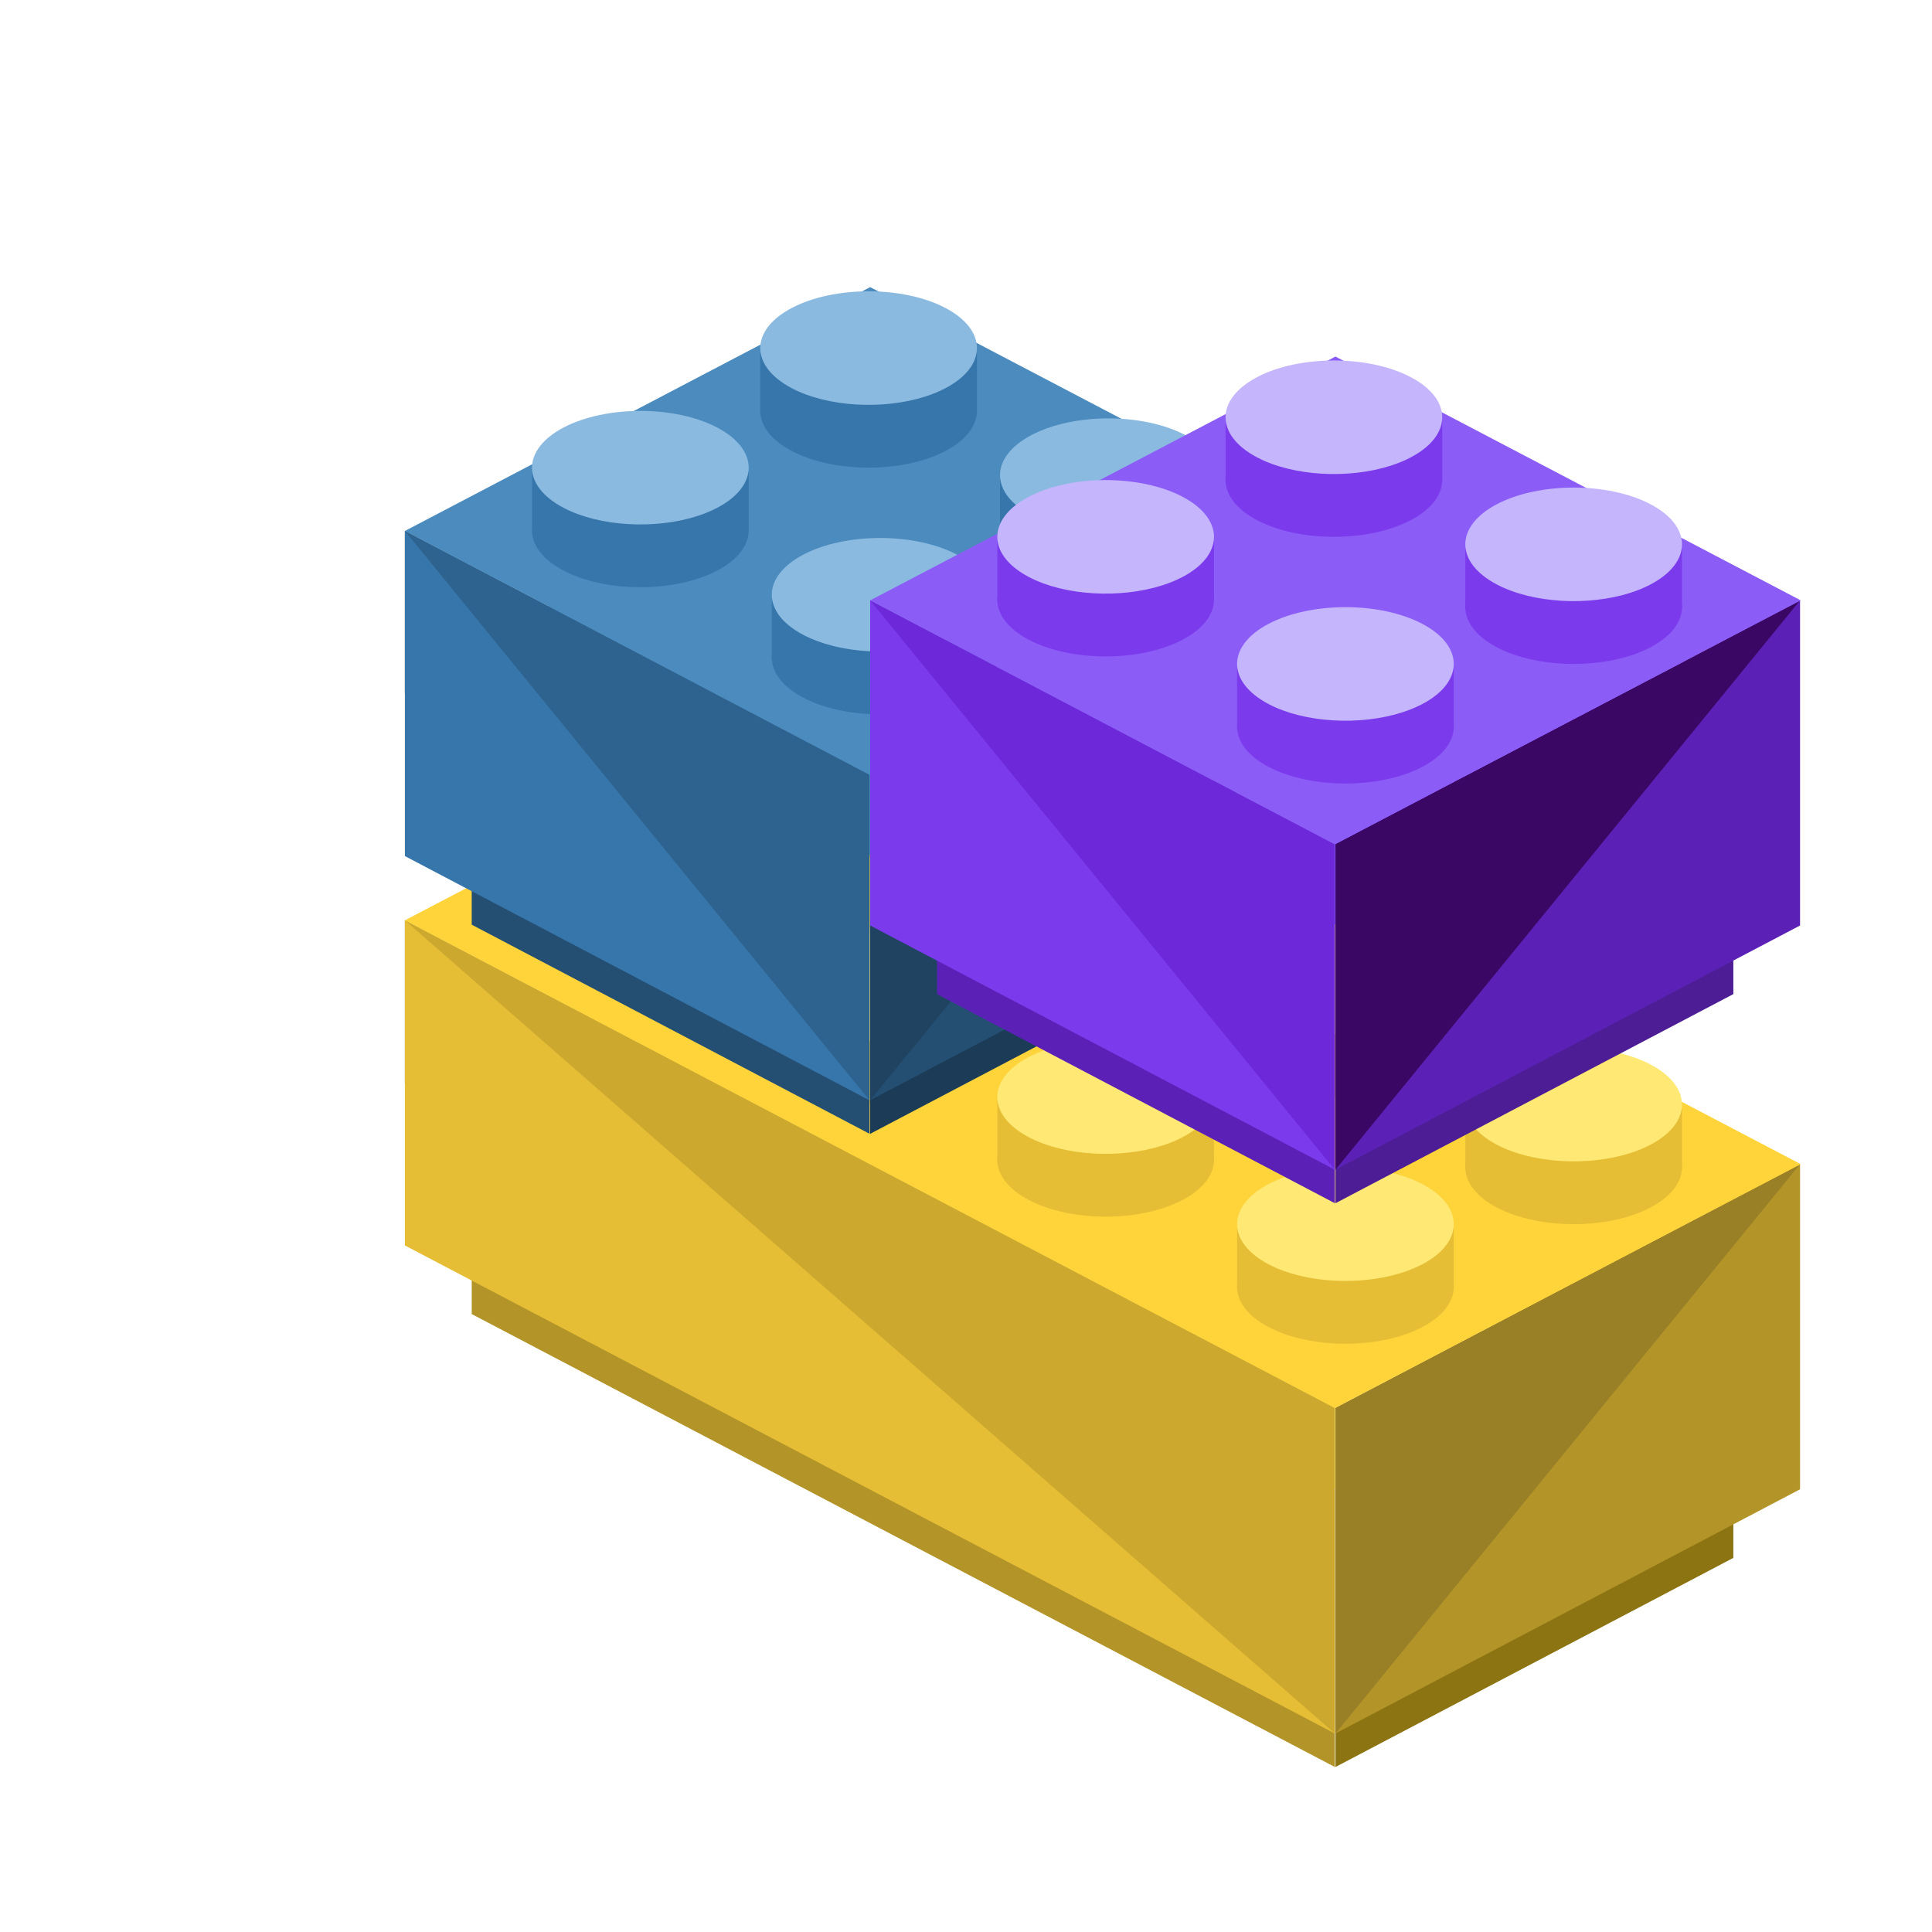
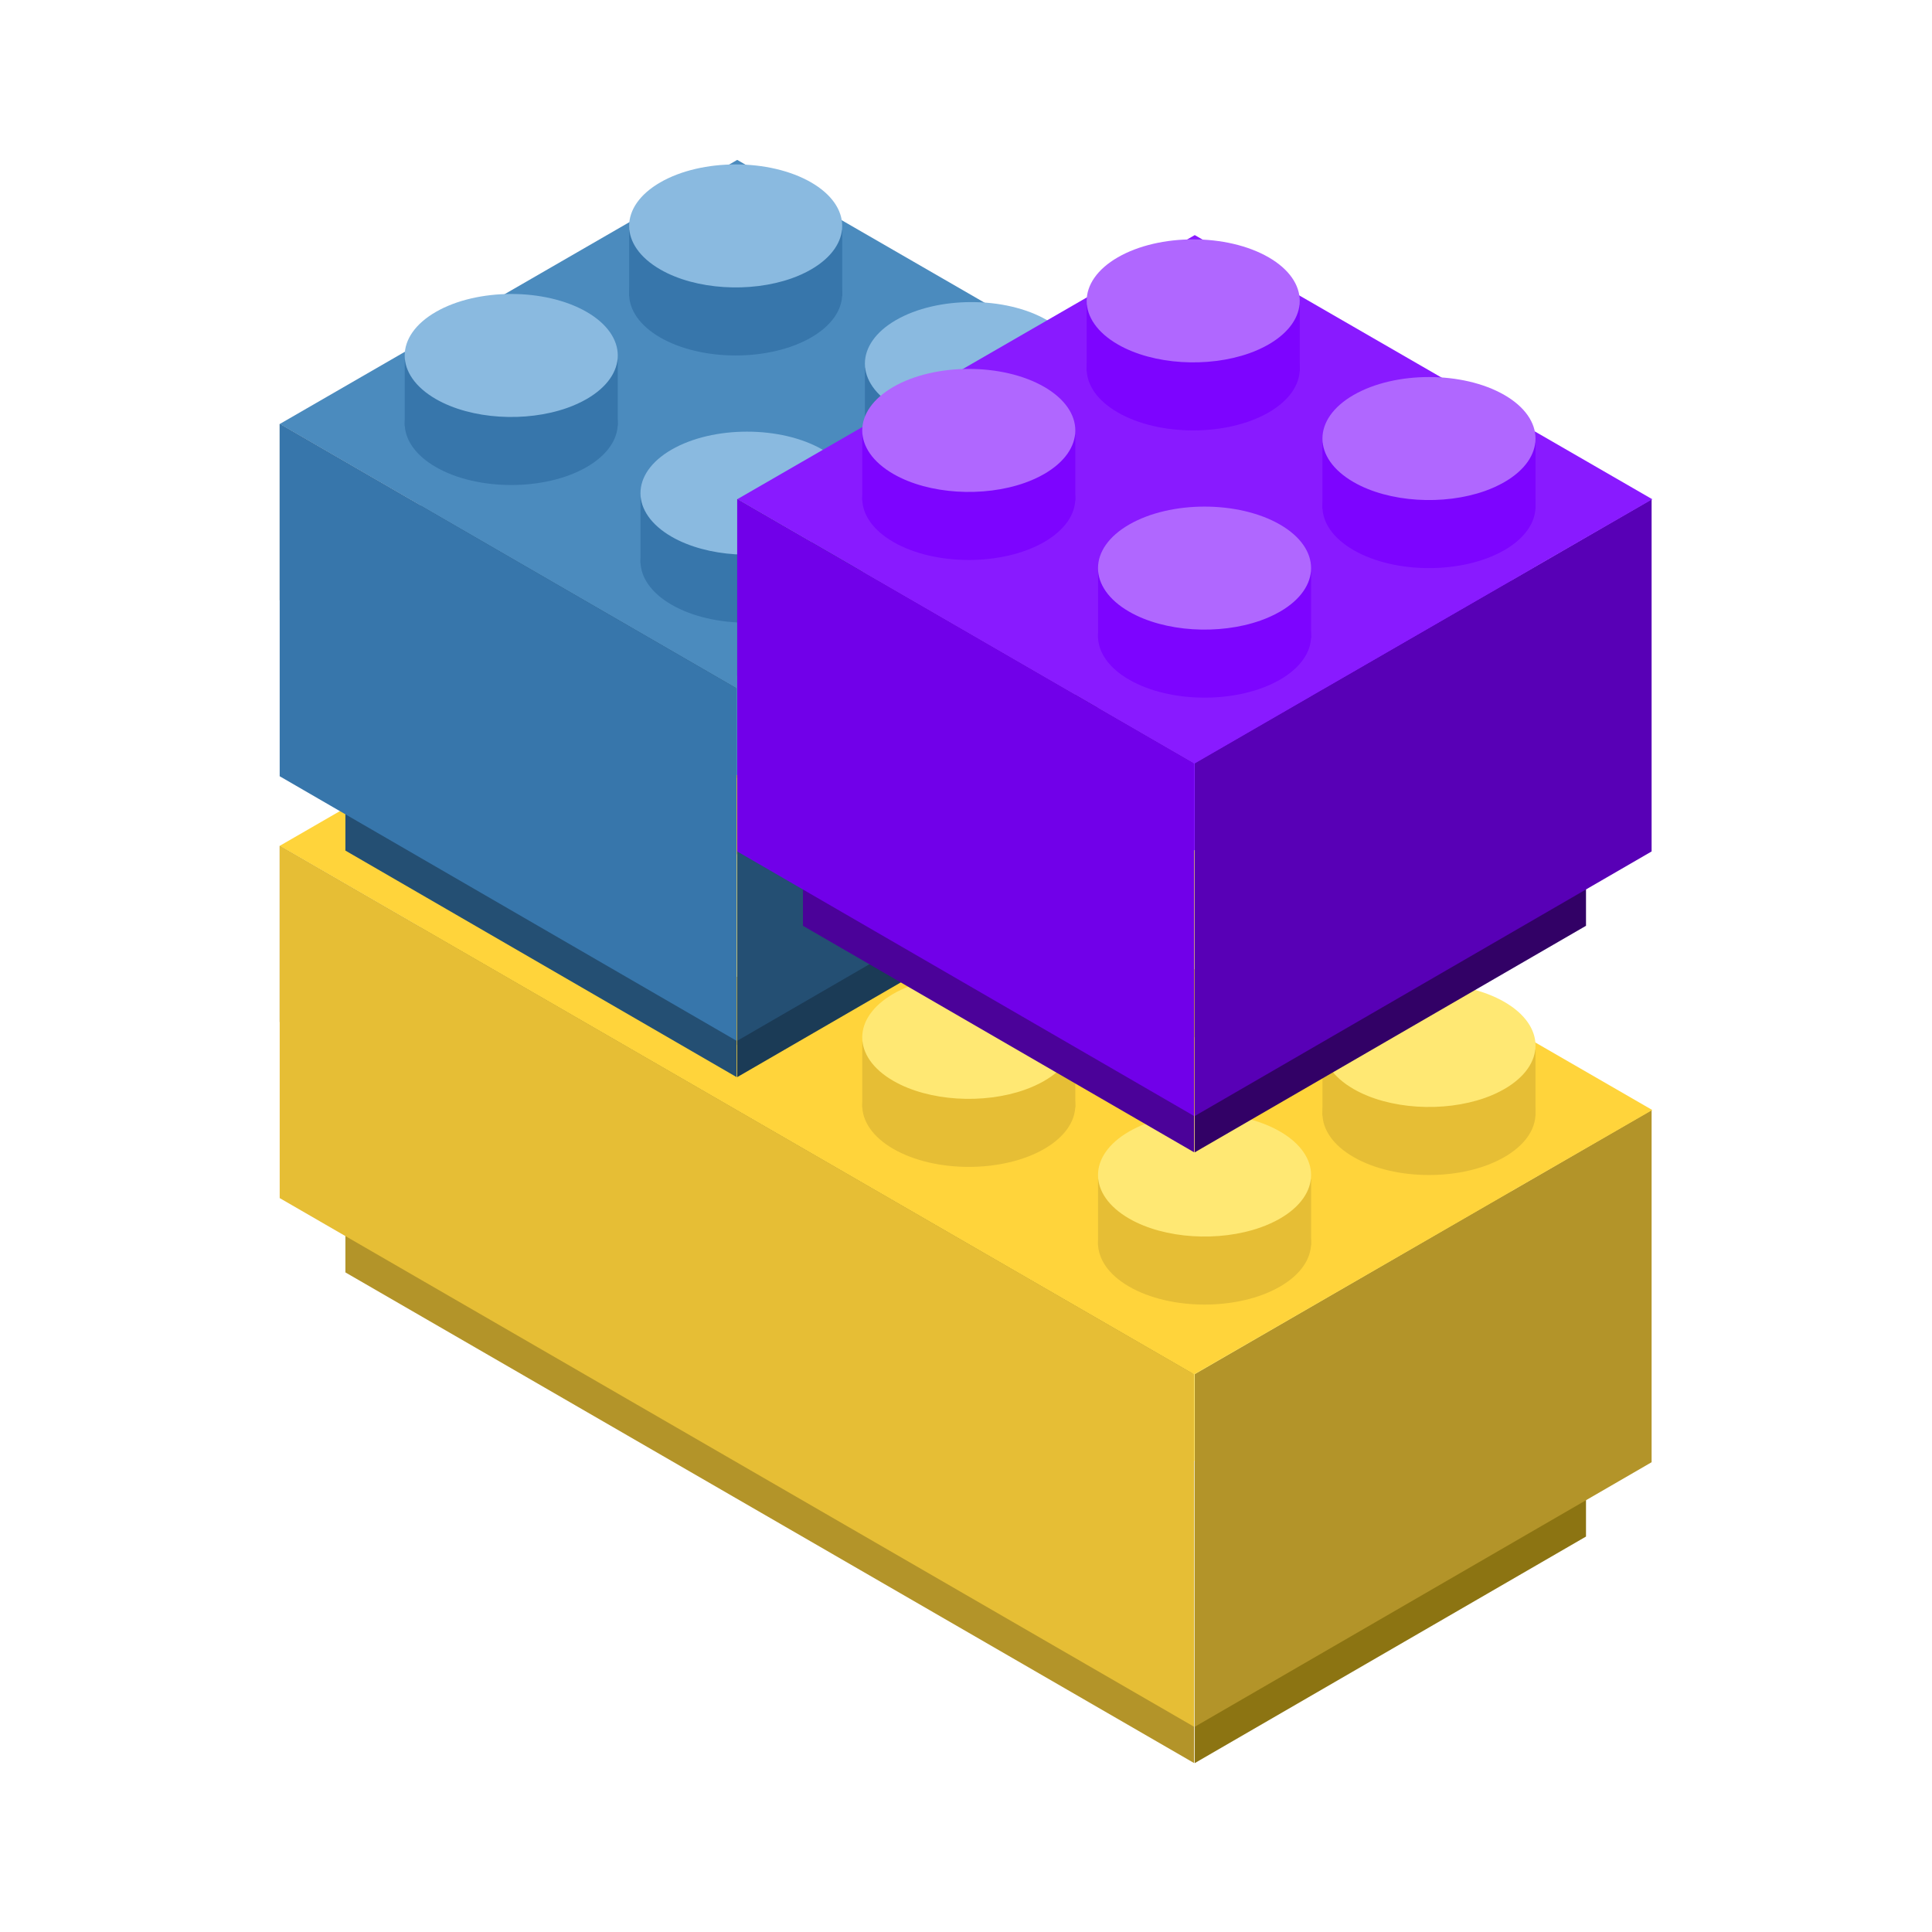
- <svg xmlns="http://www.w3.org/2000/svg" version="1.1" id="Layer_1" x="0px" y="0px" width="130px" height="130px" viewBox="6 0 118 130" preserveAspectRatio="none" enable-background="new 0 0 130 130">
-   <g transform="matrix(0.65, 0, 0, 0.65, 16.89748, -7.586796)">
+ <svg xmlns="http://www.w3.org/2000/svg" width="128" height="128" viewBox="13.357 9.389 120 120" preserveAspectRatio="xMidYMid meet">
+   <g transform="matrix(0.6500001, 0, 0, 0.6500001, 16.89748, -7.586796)">
    <g transform="translate(0, 40.351)">
      <g>
        <g>
          <polyline fill="#66550D" points="27.559,92.941 27.559,78.53 108.664,125.388" />
          <path fill="#FFF0A3" d="M108.664,125.388" />
        </g>
        <g>
          <polygon fill="#B39429" points="27.559,78.53 27.559,92.941 27.559,107.353 108.664,154.241 108.664,139.831 108.664,139.799 108.664,125.388" />
          <path fill="#CCA92E" d="M108.664,139.799" />
          <polygon fill="#8C7412" points="108.721,125.388 108.721,139.799 108.721,139.831 108.721,154.241 146.106,132.594 146.106,118.182 146.106,103.771" />
        </g>
        <g>
          <path fill="#CCA92E" d="M108.664,154.209" />
        </g>
        <polygon fill="#FFE873" points="27.559,78.53 108.664,125.388 123.688,116.728 146.162,103.771 65,56.915" />
      </g>
      <g>
        <g>
          <polyline fill="#66550D" points="21.279,83.423 21.279,66.594 108.655,117.077" />
          <path fill="#FFF0A3" d="M108.655,117.077" />
        </g>
        <g>
          <polygon fill="#E6BE35" points="21.279,66.594 21.279,83.423 21.279,100.25 108.655,150.769 108.655,133.941 108.655,133.904 108.655,117.077" />
-           <polyline fill="#CCA92E" points="108.655,150.769 108.655,133.941 108.655,133.904 108.655,117.077 21.279,66.594" />
          <path fill="#CCA92E" d="M108.655,133.904" />
          <polygon fill="#B39429" points="108.721,117.077 108.721,133.904 108.721,133.941 108.721,150.769 152.375,125.491 152.375,108.664 152.375,91.835" />
-           <polyline fill="#997F26" points="152.375,91.835 108.721,117.077 108.721,133.904 108.721,133.941 108.721,150.769" />
        </g>
        <g>
          <path fill="#CCA92E" d="M108.655,150.732" />
        </g>
        <polygon fill="#FFD43B" points="21.279,66.594 108.655,117.077 126.198,106.964 152.442,91.835 65,41.353" />
      </g>
      <g transform="matrix(1, 0, 0, 1, 0, 40.43603)">
        <g>
          <path fill="#E6BE35" d="M36.199,30.327c3.965,2.29,10.449,2.29,14.414,0c3.963-2.288,3.963-6.033,0-8.321c-3.965-2.289-10.449-2.289-14.414,0C32.234,24.294,32.234,28.039,36.199,30.327z" />
          <rect x="33.227" y="20.077" fill="#E6BE35" width="20.359" height="6.289" />
        </g>
        <g>
          <path fill="#E6BE35" d="M58.729,43.483c3.965,2.29,10.449,2.29,14.414,0c3.963-2.288,3.963-6.033,0-8.321c-3.965-2.289-10.449-2.289-14.414,0C54.764,37.45,54.764,41.195,58.729,43.483z" />
          <rect x="55.756" y="33.233" fill="#E6BE35" width="20.359" height="6.289" />
        </g>
        <g>
          <path fill="#E6BE35" d="M57.646,17.948c3.963,2.289,10.447,2.289,14.412,0c3.963-2.289,3.963-6.033,0-8.322c-3.965-2.289-10.449-2.289-14.412,0C53.68,11.915,53.68,15.659,57.646,17.948z" />
          <rect x="54.672" y="7.696" fill="#E6BE35" width="20.359" height="6.29" />
          <path fill="#FFE873" d="M72.059,3.125c-3.965-2.289-10.449-2.289-14.412,0c-3.967,2.289-3.967,6.032,0,8.321c3.387,1.957,8.619,2.24,12.541,0.854c0.668-0.236,1.297-0.521,1.871-0.854C76.021,9.157,76.021,5.414,72.059,3.125z" />
        </g>
        <g>
          <path fill="#E6BE35" d="M80.174,31.104c3.965,2.289,10.449,2.289,14.414,0c3.963-2.289,3.963-6.033,0-8.322c-3.965-2.289-10.449-2.289-14.414,0S76.209,28.815,80.174,31.104z" />
          <rect x="77.201" y="20.854" fill="#E6BE35" width="20.359" height="6.289" />
          <g>
            <path fill="#FFE873" d="M50.613,15.504c-3.965-2.288-10.449-2.288-14.414,0c-3.965,2.289-3.965,6.034,0,8.323c3.389,1.956,8.621,2.24,12.543,0.852c0.668-0.236,1.297-0.521,1.871-0.852C54.576,21.538,54.576,17.793,50.613,15.504z" />
            <path fill="#FFE873" d="M73.143,28.66c-3.965-2.288-10.449-2.288-14.414,0c-3.965,2.289-3.965,6.034,0,8.323c3.389,1.956,8.619,2.24,12.543,0.852c0.666-0.236,1.295-0.521,1.871-0.852C77.105,34.694,77.105,30.949,73.143,28.66z" />
            <path fill="#FFE873" d="M94.588,16.28c-3.965-2.288-10.449-2.288-14.414,0c-3.965,2.289-3.965,6.033,0,8.322c3.389,1.957,8.619,2.24,12.543,0.854c0.666-0.236,1.295-0.521,1.871-0.854C98.551,22.313,98.551,18.569,94.588,16.28z" />
          </g>
        </g>
      </g>
      <g transform="matrix(1, 0, 0, 1, 43.721, 65.22603)">
        <g>
          <path fill="#E6BE35" d="M36.199,30.327c3.965,2.29,10.449,2.29,14.414,0c3.963-2.288,3.963-6.033,0-8.321c-3.965-2.289-10.449-2.289-14.414,0C32.234,24.294,32.234,28.039,36.199,30.327z" />
          <rect x="33.227" y="20.077" fill="#E6BE35" width="20.359" height="6.289" />
        </g>
        <g>
          <path fill="#E6BE35" d="M58.729,43.483c3.965,2.29,10.449,2.29,14.414,0c3.963-2.288,3.963-6.033,0-8.321c-3.965-2.289-10.449-2.289-14.414,0C54.764,37.45,54.764,41.195,58.729,43.483z" />
          <rect x="55.756" y="33.233" fill="#E6BE35" width="20.359" height="6.289" />
        </g>
        <g>
          <path fill="#E6BE35" d="M57.646,17.948c3.963,2.289,10.447,2.289,14.412,0c3.963-2.289,3.963-6.033,0-8.322c-3.965-2.289-10.449-2.289-14.412,0C53.68,11.915,53.68,15.659,57.646,17.948z" />
          <rect x="54.672" y="7.696" fill="#E6BE35" width="20.359" height="6.29" />
          <path fill="#FFE873" d="M72.059,3.125c-3.965-2.289-10.449-2.289-14.412,0c-3.967,2.289-3.967,6.032,0,8.321c3.387,1.957,8.619,2.24,12.541,0.854c0.668-0.236,1.297-0.521,1.871-0.854C76.021,9.157,76.021,5.414,72.059,3.125z" />
        </g>
        <g>
          <path fill="#E6BE35" d="M80.174,31.104c3.965,2.289,10.449,2.289,14.414,0c3.963-2.289,3.963-6.033,0-8.322c-3.965-2.289-10.449-2.289-14.414,0S76.209,28.815,80.174,31.104z" />
          <rect x="77.201" y="20.854" fill="#E6BE35" width="20.359" height="6.289" />
          <g>
            <path fill="#FFE873" d="M50.613,15.504c-3.965-2.288-10.449-2.288-14.414,0c-3.965,2.289-3.965,6.034,0,8.323c3.389,1.956,8.621,2.24,12.543,0.852c0.668-0.236,1.297-0.521,1.871-0.852C54.576,21.538,54.576,17.793,50.613,15.504z" />
            <path fill="#FFE873" d="M73.143,28.66c-3.965-2.288-10.449-2.288-14.414,0c-3.965,2.289-3.965,6.034,0,8.323c3.389,1.956,8.619,2.24,12.543,0.852c0.666-0.236,1.295-0.521,1.871-0.852C77.105,34.694,77.105,30.949,73.143,28.66z" />
            <path fill="#FFE873" d="M94.588,16.28c-3.965-2.288-10.449-2.288-14.414,0c-3.965,2.289-3.965,6.033,0,8.322c3.389,1.957,8.619,2.24,12.543,0.854c0.666-0.236,1.295-0.521,1.871-0.854C98.551,22.313,98.551,18.569,94.588,16.28z" />
          </g>
        </g>
      </g>
    </g>
    <g transform="matrix(1, 0, 0, 1, 0, 0.04276)">
      <g>
        <g>
          <polyline fill="#112536" points="27.559,92.941 27.559,78.53 64.943,100.147" />
          <path fill="#8ABAE0" d="M64.943,100.147" />
        </g>
        <g>
          <polygon fill="#244F73" points="27.559,78.53 27.559,92.941 27.559,107.353 64.943,129 64.943,114.59 64.943,114.558 64.943,100.147" />
          <path fill="#2E638F" d="M64.943,114.558" />
          <polygon fill="#1B3B56" points="65,100.147 65,114.558 65,114.59 65,129 102.385,107.353 102.385,92.941 102.385,78.53" />
        </g>
        <g>
          <path fill="#2E638F" d="M64.943,128.968" />
        </g>
        <polygon fill="#4B8BBE" points="27.559,78.53 64.943,100.147 79.967,91.487 102.441,78.53 65,56.915" />
      </g>
      <g>
        <g>
          <polyline fill="#112536" points="21.279,83.423 21.279,66.594 64.934,91.836" />
          <path fill="#8ABAE0" d="M64.934,91.836" />
        </g>
        <g>
          <polygon fill="#3776AB" points="21.279,66.594 21.279,83.423 21.279,100.25 64.934,125.528 64.934,108.7 64.934,108.663 64.934,91.836" />
-           <polyline fill="#2E638F" points="64.934,125.528 64.934,108.7 64.934,108.663 64.934,91.836 21.279,66.594" />
          <path fill="#2E638F" d="M64.934,108.663" />
          <polygon fill="#244F73" points="65,91.836 65,108.663 65,108.7 65,125.528 108.654,100.25 108.654,83.423 108.654,66.594" />
-           <polyline fill="#1F4361" points="108.654,66.594 65,91.836 65,108.663 65,108.7 65,125.528" />
        </g>
        <g>
          <path fill="#2E638F" d="M64.934,125.491" />
        </g>
        <polygon fill="#4B8BBE" points="21.279,66.594 64.934,91.836 82.477,81.723 108.721,66.594 65,41.353" />
      </g>
      <g transform="matrix(1, 0, 0, 1, 0, 40.37662)">
        <g>
          <path fill="#3776AB" d="M36.199,30.327c3.965,2.29,10.449,2.29,14.414,0c3.963-2.288,3.963-6.033,0-8.321c-3.965-2.289-10.449-2.289-14.414,0C32.234,24.294,32.234,28.039,36.199,30.327z" />
          <rect x="33.227" y="20.077" fill="#3776AB" width="20.359" height="6.289" />
        </g>
        <g>
          <path fill="#3776AB" d="M58.729,43.483c3.965,2.29,10.449,2.29,14.414,0c3.963-2.288,3.963-6.033,0-8.321c-3.965-2.289-10.449-2.289-14.414,0C54.764,37.45,54.764,41.195,58.729,43.483z" />
          <rect x="55.756" y="33.233" fill="#3776AB" width="20.359" height="6.289" />
        </g>
        <g>
          <path fill="#3776AB" d="M57.646,17.948c3.963,2.289,10.447,2.289,14.412,0c3.963-2.289,3.963-6.033,0-8.322c-3.965-2.289-10.449-2.289-14.412,0C53.68,11.915,53.68,15.659,57.646,17.948z" />
          <rect x="54.672" y="7.696" fill="#3776AB" width="20.359" height="6.29" />
          <path fill="#8ABAE0" d="M72.059,3.125c-3.965-2.289-10.449-2.289-14.412,0c-3.967,2.289-3.967,6.032,0,8.321c3.387,1.957,8.619,2.24,12.541,0.854c0.668-0.236,1.297-0.521,1.871-0.854C76.021,9.157,76.021,5.414,72.059,3.125z" />
        </g>
        <g>
          <path fill="#3776AB" d="M80.174,31.104c3.965,2.289,10.449,2.289,14.414,0c3.963-2.289,3.963-6.033,0-8.322c-3.965-2.289-10.449-2.289-14.414,0S76.209,28.815,80.174,31.104z" />
          <rect x="77.201" y="20.854" fill="#3776AB" width="20.359" height="6.289" />
          <g>
            <path fill="#8ABAE0" d="M50.613,15.504c-3.965-2.288-10.449-2.288-14.414,0c-3.965,2.289-3.965,6.034,0,8.323c3.389,1.956,8.621,2.24,12.543,0.852c0.668-0.236,1.297-0.521,1.871-0.852C54.576,21.538,54.576,17.793,50.613,15.504z" />
            <path fill="#8ABAE0" d="M73.143,28.66c-3.965-2.288-10.449-2.288-14.414,0c-3.965,2.289-3.965,6.034,0,8.323c3.389,1.956,8.619,2.24,12.543,0.852c0.666-0.236,1.295-0.521,1.871-0.852C77.105,34.694,77.105,30.949,73.143,28.66z" />
            <path fill="#8ABAE0" d="M94.588,16.28c-3.965-2.288-10.449-2.288-14.414,0c-3.965,2.289-3.965,6.033,0,8.322c3.389,1.957,8.619,2.24,12.543,0.854c0.666-0.236,1.295-0.521,1.871-0.854C98.551,22.313,98.551,18.569,94.588,16.28z" />
          </g>
        </g>
      </g>
    </g>
-     <g transform="matrix(1, 0, 0, 1, 43.721, 47.58134)">
-       <g>
-         <g>
-           <g>
-             <polyline fill="#2E1065" points="27.559,52.59 27.559,38.179 64.943,59.796" />
-             <path fill="#C4B5FD" d="M64.943,59.796" />
-           </g>
-           <g>
-             <polygon fill="#5B21B6" points="27.559,38.179 27.559,52.59 27.559,67.001 64.943,88.648 64.943,74.237 64.943,74.206 64.943,59.796" />
-             <path fill="#6D28D9" d="M64.943,74.206" />
-             <polygon fill="#4C1D95" points="65,59.796 65,74.206 65,74.237 65,88.648 102.385,67.001 102.385,52.59 102.385,38.179" />
-           </g>
-           <g>
-             <path fill="#6D28D9" d="M64.943,88.616" />
-           </g>
-           <polygon fill="#8B5CF6" points="27.559,38.179 64.943,59.796 79.967,51.135 102.441,38.179 65,16.563" />
-         </g>
-         <g>
-           <g>
-             <polyline fill="#2E1065" points="21.279,43.069 21.279,26.242 64.934,51.483" />
-             <path fill="#C4B5FD" d="M64.934,51.483" />
-           </g>
-           <g>
-             <polygon fill="#7C3AED" points="21.279,26.242 21.279,43.069 21.279,59.897 64.934,85.177 64.934,68.349 64.934,68.312 64.934,51.483" />
-             <polyline fill="#6D28D9" points="64.934,85.177 64.934,68.349 64.934,68.312 64.934,51.483 21.279,26.242" />
-             <path fill="#6D28D9" d="M64.934,68.312" />
-             <polygon fill="#5B21B6" points="65,51.483 65,68.312 65,68.349 65,85.177 108.654,59.897 108.654,43.069 108.654,26.242" />
-             <polyline fill="#3B0764" points="108.654,26.242 65,51.483 65,68.312 65,68.349 65,85.177" />
-           </g>
-           <g>
-             <path fill="#6D28D9" d="M64.934,85.14" />
-           </g>
-           <polygon fill="#8B5CF6" points="21.279,26.242 64.934,51.483 82.477,41.371 108.721,26.242 65,1" />
-           <polygon fill="#8B5CF6" points="82.477,41.371 97.561,32.675 97.561,26.474 77.201,26.474 77.201,44.412" />
-           <polygon fill="#8B5CF6" points="55.756,46.177 64.934,51.483 76.115,45.038 76.115,39.522 55.756,39.522" />
-           <polygon fill="#8B5CF6" points="33.227,33.15 53.586,44.923 53.586,26.474 33.227,26.474" />
-           <polygon fill="#8B5CF6" points="54.818,45.636 75.18,32.446 75.18,13.997 54.818,13.997" />
-         </g>
-       </g>
-       <g>
-         <g>
-           <path fill="#7C3AED" d="M36.199,30.327c3.965,2.29,10.449,2.29,14.414,0c3.963-2.288,3.963-6.033,0-8.321c-3.965-2.289-10.449-2.289-14.414,0C32.234,24.294,32.234,28.039,36.199,30.327z" />
-           <rect x="33.227" y="20.077" fill="#7C3AED" width="20.359" height="6.289" />
-         </g>
-         <g>
-           <path fill="#7C3AED" d="M58.729,43.483c3.965,2.29,10.449,2.29,14.414,0c3.963-2.288,3.963-6.033,0-8.321c-3.965-2.289-10.449-2.289-14.414,0C54.764,37.45,54.764,41.195,58.729,43.483z" />
-           <rect x="55.756" y="33.233" fill="#7C3AED" width="20.359" height="6.289" />
-         </g>
-         <g>
-           <path fill="#7C3AED" d="M57.646,17.948c3.963,2.289,10.447,2.289,14.412,0c3.963-2.289,3.963-6.033,0-8.322c-3.965-2.289-10.449-2.289-14.412,0C53.68,11.915,53.68,15.659,57.646,17.948z" />
-           <rect x="54.672" y="7.696" fill="#7C3AED" width="20.359" height="6.29" />
-           <path fill="#C4B5FD" d="M72.059,3.125c-3.965-2.289-10.449-2.289-14.412,0c-3.967,2.289-3.967,6.032,0,8.321c3.387,1.957,8.619,2.24,12.541,0.854c0.668-0.236,1.297-0.521,1.871-0.854C76.021,9.157,76.021,5.414,72.059,3.125z" />
-         </g>
-         <g>
-           <path fill="#7C3AED" d="M80.174,31.104c3.965,2.289,10.449,2.289,14.414,0c3.963-2.289,3.963-6.033,0-8.322c-3.965-2.289-10.449-2.289-14.414,0S76.209,28.815,80.174,31.104z" />
-           <rect x="77.201" y="20.854" fill="#7C3AED" width="20.359" height="6.289" />
-           <g>
-             <path fill="#C4B5FD" d="M50.613,15.504c-3.965-2.288-10.449-2.288-14.414,0c-3.965,2.289-3.965,6.034,0,8.323c3.389,1.956,8.621,2.24,12.543,0.852c0.668-0.236,1.297-0.521,1.871-0.852C54.576,21.538,54.576,17.793,50.613,15.504z" />
-             <path fill="#C4B5FD" d="M73.143,28.66c-3.965-2.288-10.449-2.288-14.414,0c-3.965,2.289-3.965,6.034,0,8.323c3.389,1.956,8.619,2.24,12.543,0.852c0.666-0.236,1.295-0.521,1.871-0.852C77.105,34.694,77.105,30.949,73.143,28.66z" />
-             <path fill="#C4B5FD" d="M94.588,16.28c-3.965-2.288-10.449-2.288-14.414,0c-3.965,2.289-3.965,6.033,0,8.322c3.389,1.957,8.619,2.24,12.543,0.854c0.666-0.236,1.295-0.521,1.871-0.854C98.551,22.313,98.551,18.569,94.588,16.28z" />
+     <g>
+       <g transform="matrix(1, 0, 0, 1, 43.721, 47.58134)">
+         <g>
+           <g>
+             <g>
+               <polyline points="27.559,52.59 27.559,38.179 64.943,59.796" fill="#0D001A" />
+               <path d="M64.943,59.796" fill="#BA7AFF" />
+             </g>
+             <g>
+               <polygon points="27.559,38.179 27.559,52.59 27.559,67.001 64.943,88.648 64.943,74.237 64.943,74.206 64.943,59.796" fill="#4B0299" />
+               <path d="M64.943,74.206" fill="#6403CC" />
+               <polygon points="65,59.796 65,74.206 65,74.237 65,88.648 102.385,67.001 102.385,52.59 102.385,38.179" fill="#320166" />
+             </g>
+             <g>
+               <path d="M64.943,88.616" fill="#6403CC" />
+             </g>
+             <polygon points="27.559,38.179 64.943,59.796 79.967,51.135 102.441,38.179 65,16.563" fill="#891AFF" />
+           </g>
+           <g>
+             <g>
+               <polyline points="21.279,43.069 21.279,26.242 64.934,51.483" fill="#0D001A" />
+               <path d="M64.934,51.483" fill="#BA7AFF" />
+             </g>
+             <g>
+               <polygon points="21.279,26.242 21.279,43.069 21.279,59.897 64.934,85.177 64.934,68.349 64.934,68.312 64.934,51.483" style="fill: #7100E9;" />
+               <path d="M64.934,68.312" fill="#6403CC" />
+               <polygon points="65,51.483 65,68.312 65,68.349 65,85.177 108.654,59.897 108.654,43.069 108.654,26.242" style="fill: #5800B6;" />
+             </g>
+             <g>
+               <path d="M64.934,85.14" fill="#6403CC" />
+             </g>
+             <polygon points="21.279,26.242 64.934,51.483 82.477,41.371 108.721,26.242 65,1" fill="#891AFF" />
+             <polygon points="82.477,41.371 97.561,32.675 97.561,26.474 77.201,26.474 77.201,44.412" fill="#891AFF" />
+             <polygon points="55.756,46.177 64.934,51.483 76.115,45.038 76.115,39.522 55.756,39.522" fill="#891AFF" />
+             <polygon points="33.227,33.15 53.586,44.923 53.586,26.474 33.227,26.474" fill="#891AFF" />
+             <polygon points="54.818,45.636 75.18,32.446 75.18,13.997 54.818,13.997" fill="#891AFF" />
+           </g>
+         </g>
+         <g>
+           <g>
+             <path d="M36.199,30.327c3.965,2.29,10.449,2.29,14.414,0c3.963-2.288,3.963-6.033,0-8.321c-3.965-2.289-10.449-2.289-14.414,0C32.234,24.294,32.234,28.039,36.199,30.327z" fill="#7D04FF" />
+             <rect x="33.227" y="20.077" width="20.359" height="6.289" fill="#7D04FF" />
+           </g>
+           <g>
+             <path d="M58.729,43.483c3.965,2.29,10.449,2.29,14.414,0c3.963-2.288,3.963-6.033,0-8.321c-3.965-2.289-10.449-2.289-14.414,0C54.764,37.45,54.764,41.195,58.729,43.483z" fill="#7D04FF" />
+             <rect x="55.756" y="33.233" width="20.359" height="6.289" fill="#7D04FF" />
+           </g>
+           <g>
+             <path d="M57.646,17.948c3.963,2.289,10.447,2.289,14.412,0c3.963-2.289,3.963-6.033,0-8.322c-3.965-2.289-10.449-2.289-14.412,0C53.68,11.915,53.68,15.659,57.646,17.948z" fill="#7D04FF" />
+             <rect x="54.672" y="7.696" width="20.359" height="6.29" fill="#7D04FF" />
+             <path d="M72.059,3.125c-3.965-2.289-10.449-2.289-14.412,0c-3.967,2.289-3.967,6.032,0,8.321c3.387,1.957,8.619,2.24,12.541,0.854c0.668-0.236,1.297-0.521,1.871-0.854C76.021,9.157,76.021,5.414,72.059,3.125z" style="fill: #B067FF;" />
+           </g>
+           <g>
+             <path d="M80.174,31.104c3.965,2.289,10.449,2.289,14.414,0c3.963-2.289,3.963-6.033,0-8.322c-3.965-2.289-10.449-2.289-14.414,0S76.209,28.815,80.174,31.104z" fill="#7D04FF" />
+             <rect x="77.201" y="20.854" width="20.359" height="6.289" fill="#7D04FF" />
+             <g>
+               <path d="M50.613,15.504c-3.965-2.288-10.449-2.288-14.414,0c-3.965,2.289-3.965,6.034,0,8.323c3.389,1.956,8.621,2.24,12.543,0.852c0.668-0.236,1.297-0.521,1.871-0.852C54.576,21.538,54.576,17.793,50.613,15.504z" style="fill: #B067FF;" />
+               <path d="M73.143,28.66c-3.965-2.288-10.449-2.288-14.414,0c-3.965,2.289-3.965,6.034,0,8.323c3.389,1.956,8.619,2.24,12.543,0.852c0.666-0.236,1.295-0.521,1.871-0.852C77.105,34.694,77.105,30.949,73.143,28.66z" style="fill: #B067FF;" />
+               <path d="M94.588,16.28c-3.965-2.288-10.449-2.288-14.414,0c-3.965,2.289-3.965,6.033,0,8.322c3.389,1.957,8.619,2.24,12.543,0.854c0.666-0.236,1.295-0.521,1.871-0.854C98.551,22.313,98.551,18.569,94.588,16.28z" style="fill: #B067FF;" />
+             </g>
          </g>
        </g>
      </g>
    </g>
  </g>
</svg>
